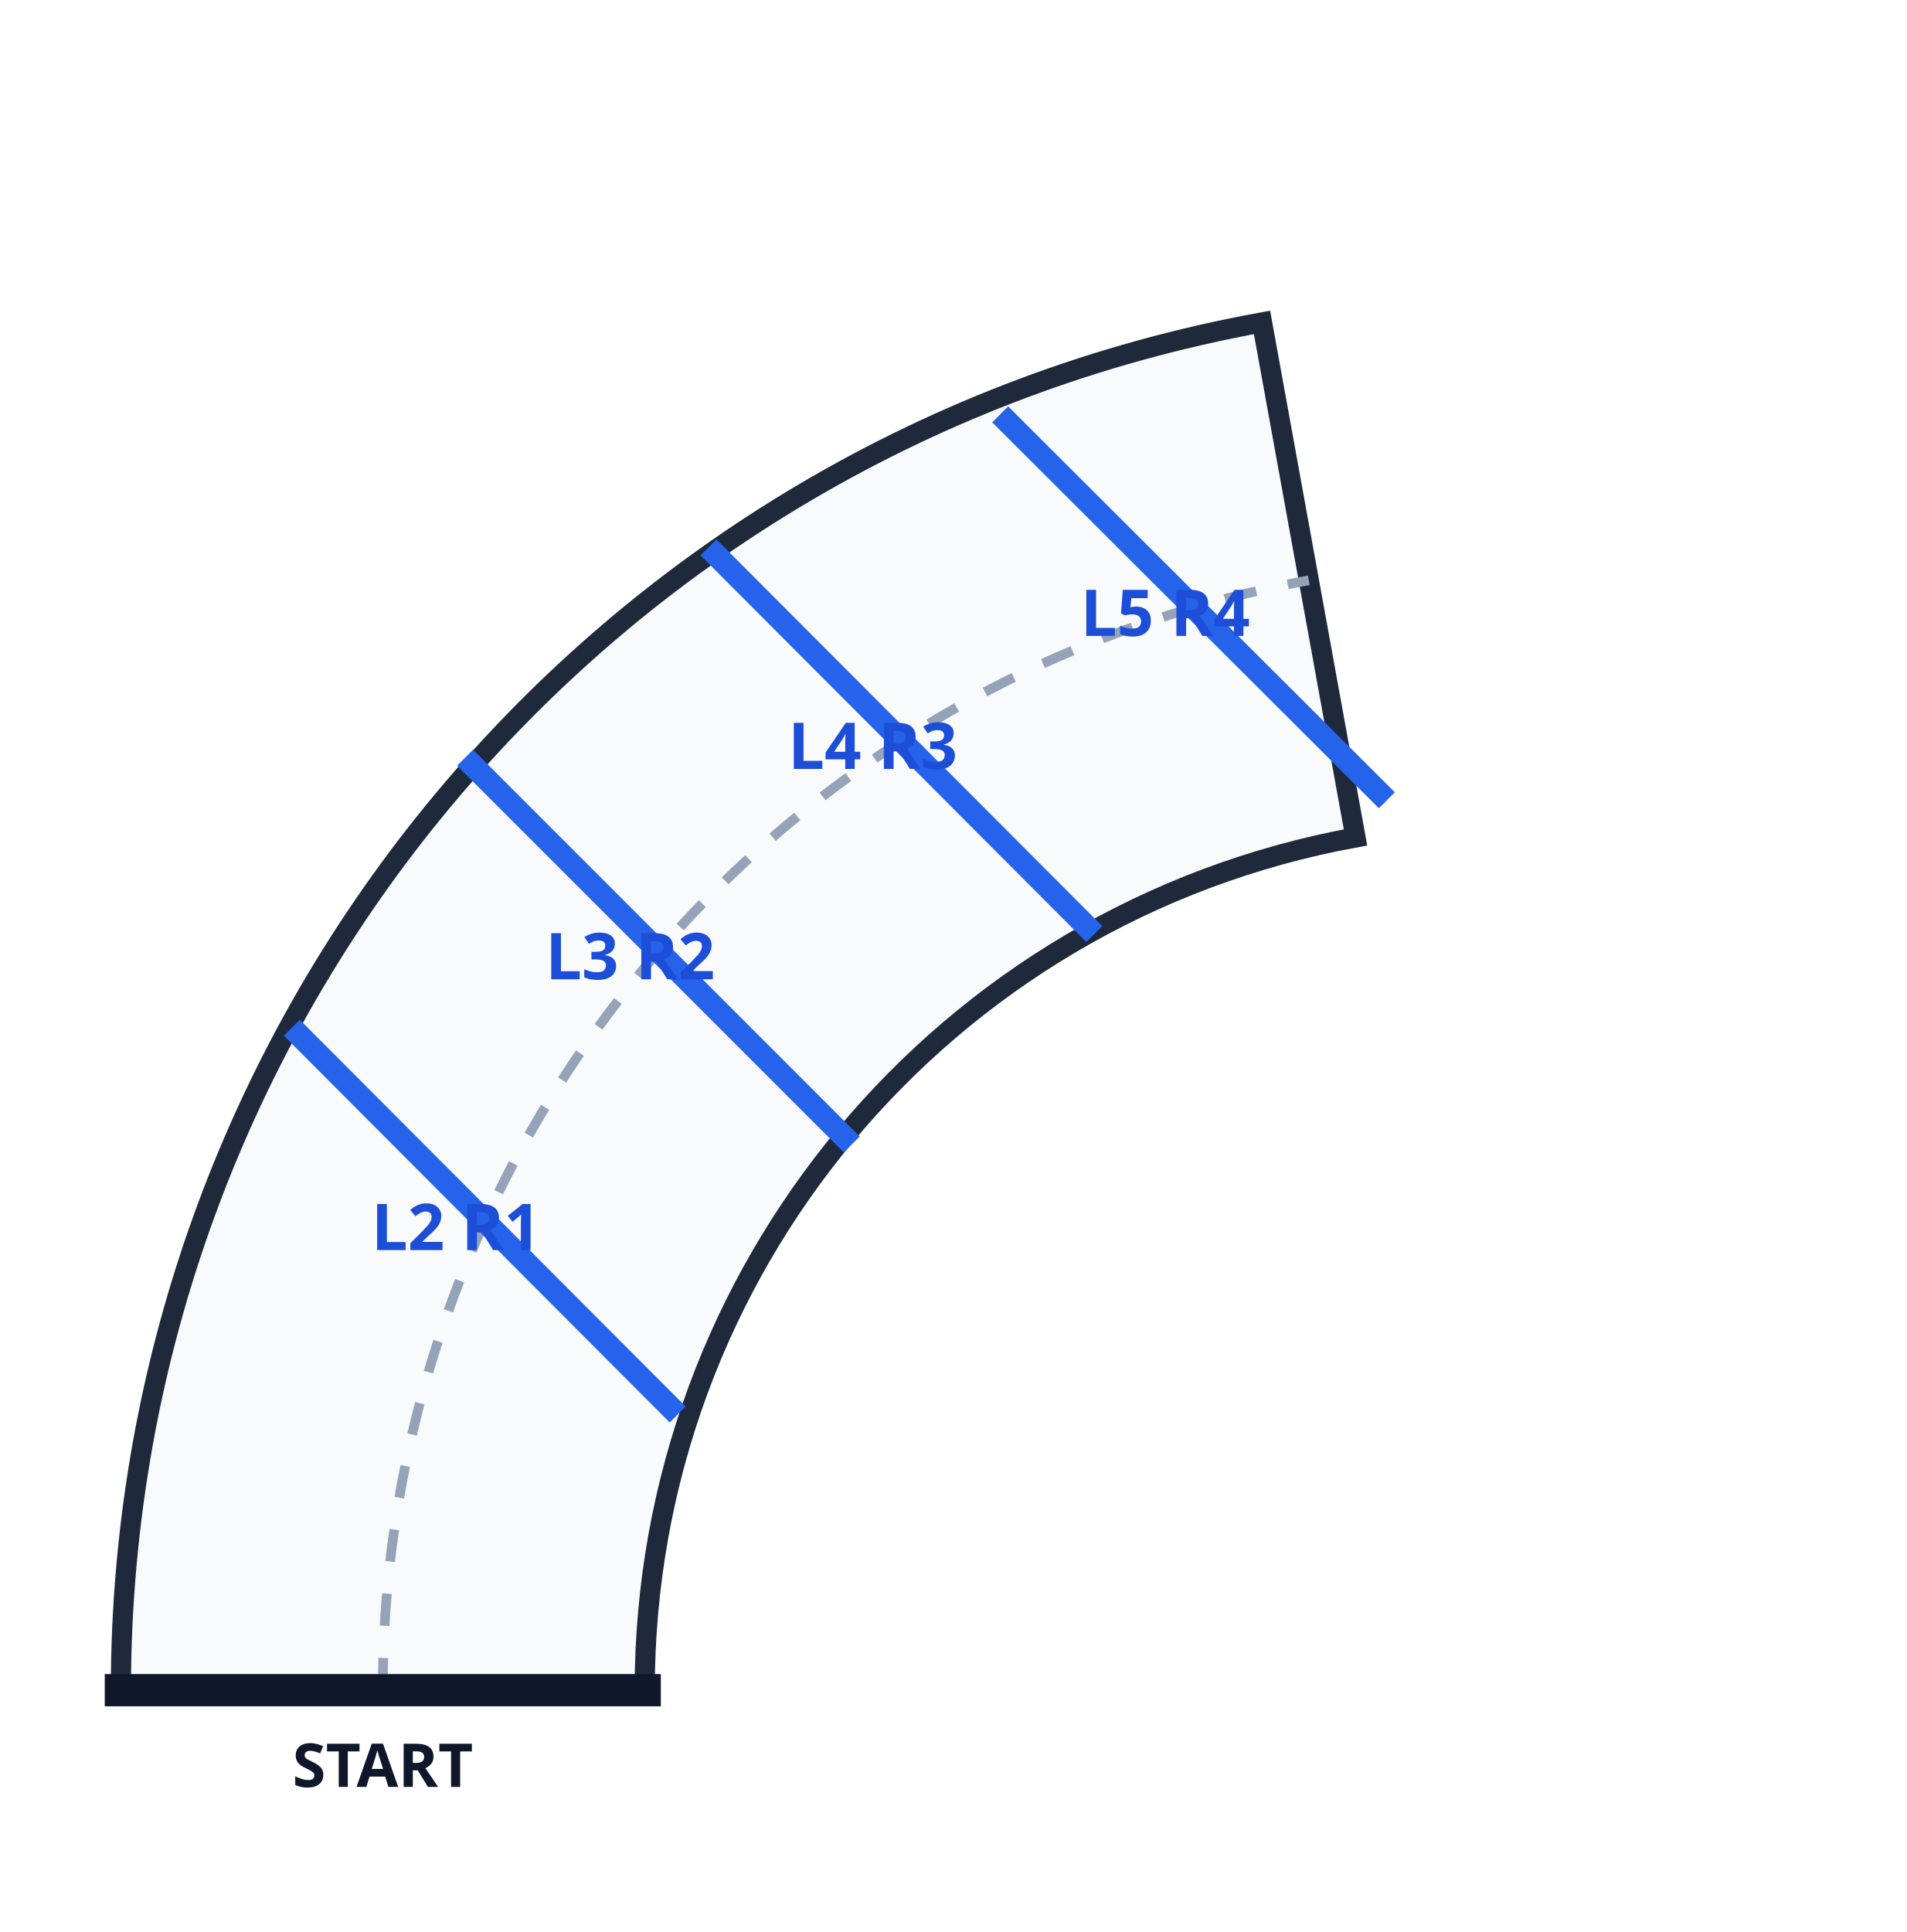
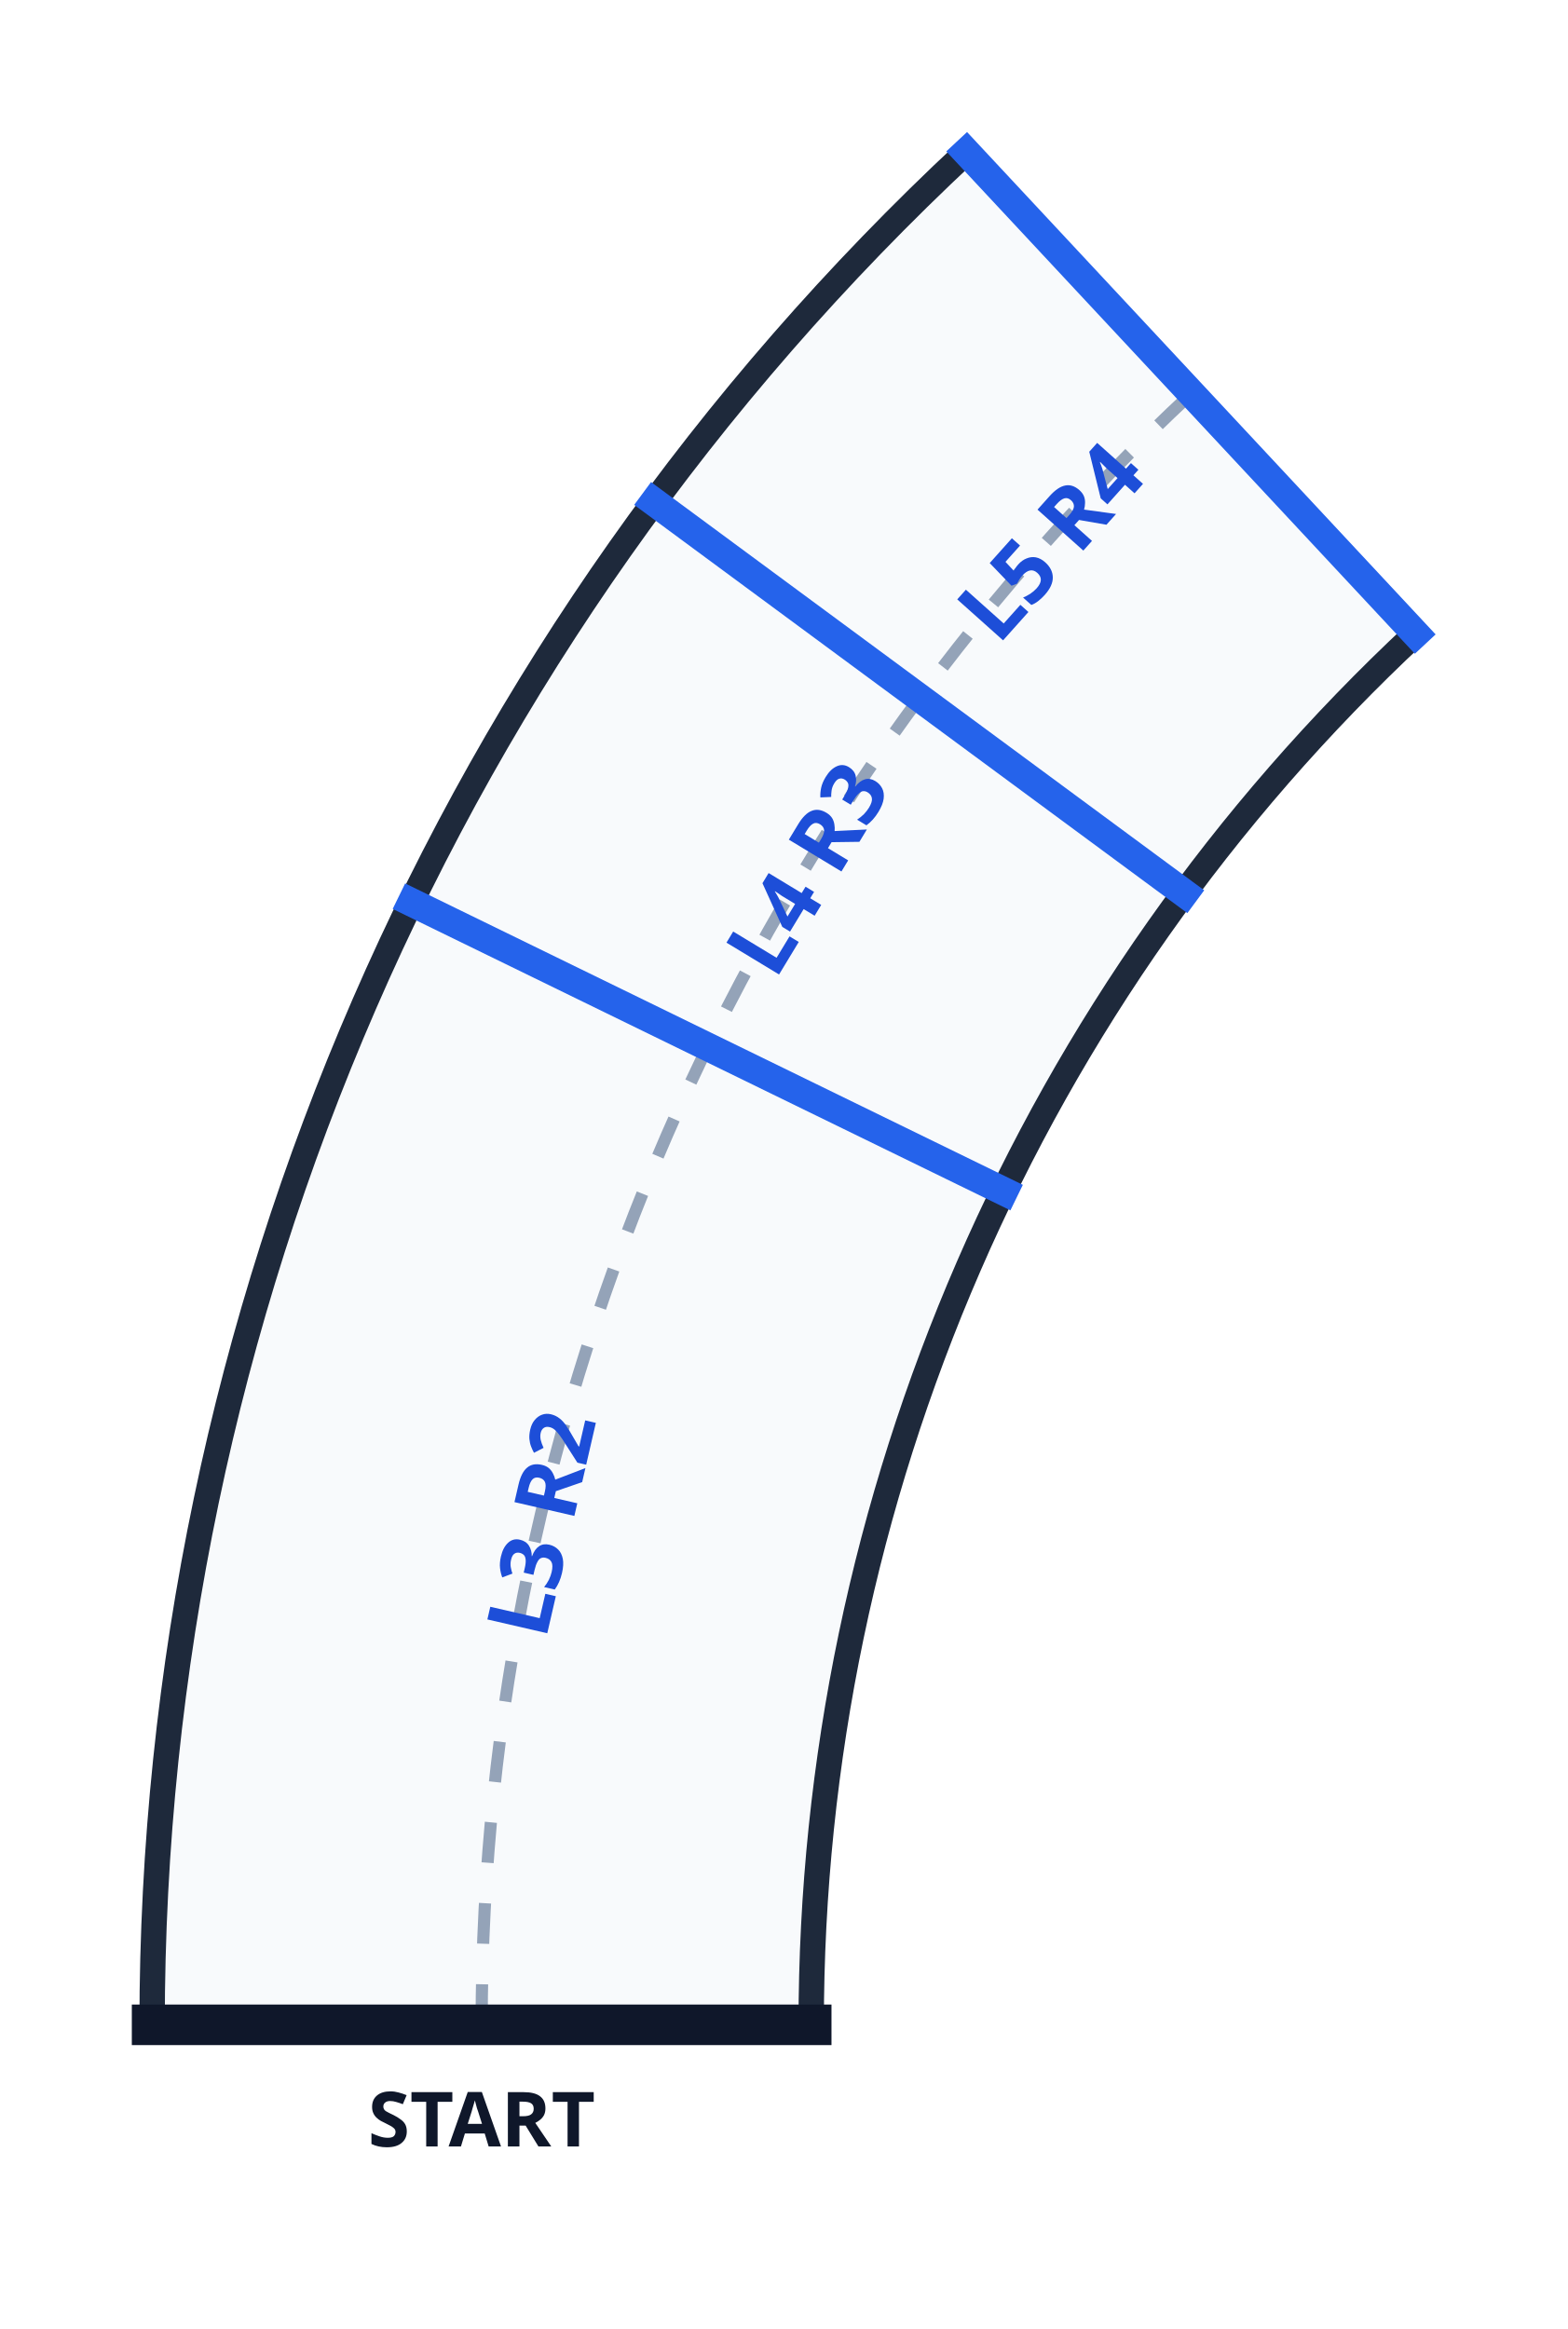
- <svg xmlns="http://www.w3.org/2000/svg" viewBox="0 0 236.6 239.7" width="236.6mm" height="239.7mm">
+ <svg xmlns="http://www.w3.org/2000/svg" viewBox="0 0 154.6 229.7" width="154.6mm" height="229.7mm">
  <defs>
    <style>
      text { user-select: none; }
    </style>
  </defs>
  <g id="template_curve_gentle">
-     <path d="M 15.0 209.7 A 172.5 172.5 0 0 1 156.6 40.0 L 168.2 103.9 A 107.5 107.5 0 0 0 80.0 209.7 Z" fill="#f8fafc" stroke="#1e293b" stroke-width="2.5" />
-     <path d="M 47.5 209.7 A 140.0 140.0 0 0 1 162.4 72.0" fill="none" stroke="#94a3b8" stroke-width="1.2" stroke-dasharray="4,4" />
-     <line x1="15.0" y1="209.7" x2="80.0" y2="209.7" stroke="#0f172a" stroke-width="4.0" stroke-linecap="square" />
-     <text x="47.5" y="221.7" font-family="sans-serif" font-size="7.5" font-weight="bold" fill="#0f172a" text-anchor="middle">START</text>
-     <line x1="37.2" y1="128.5" x2="83.1" y2="174.5" stroke="#2563eb" stroke-width="2.8" stroke-linecap="square" />
-     <text x="56.6" y="155.1" font-family="sans-serif" font-size="8" font-weight="bold" fill="#1d4ed8" text-anchor="middle">L2 R1</text>
-     <line x1="58.7" y1="95.0" x2="104.7" y2="141.0" stroke="#2563eb" stroke-width="2.8" stroke-linecap="square" />
-     <text x="78.2" y="121.5" font-family="sans-serif" font-size="8" font-weight="bold" fill="#1d4ed8" text-anchor="middle">L3 R2</text>
-     <line x1="88.9" y1="68.9" x2="134.8" y2="114.9" stroke="#2563eb" stroke-width="2.8" stroke-linecap="square" />
-     <text x="108.3" y="95.4" font-family="sans-serif" font-size="8" font-weight="bold" fill="#1d4ed8" text-anchor="middle">L4 R3</text>
-     <line x1="125.1" y1="52.4" x2="171.1" y2="98.3" stroke="#2563eb" stroke-width="2.8" stroke-linecap="square" />
-     <text x="144.6" y="78.9" font-family="sans-serif" font-size="8" font-weight="bold" fill="#1d4ed8" text-anchor="middle">L5 R4</text>
+     <path d="M 15.0 199.7 A 252.5 252.5 0 0 1 95.3 15.0 L 139.6 62.5 A 187.5 187.5 0 0 0 80.0 199.7 Z" fill="#f8fafc" stroke="#1e293b" stroke-width="2.5" />
+     <path d="M 47.5 199.7 A 220.0 220.0 0 0 1 117.5 38.8" fill="none" stroke="#94a3b8" stroke-width="1.2" stroke-dasharray="4,4" />
+     <line x1="15.0" y1="199.7" x2="80.0" y2="199.7" stroke="#0f172a" stroke-width="4.0" stroke-linecap="square" />
+     <g transform="translate(47.5, 211.7)">
+       <text x="0" y="0" font-family="sans-serif" font-size="7.5" font-weight="bold" fill="#0f172a" text-anchor="middle">START</text>
+     </g>
+     <line x1="99.0" y1="117.5" x2="40.6" y2="89.0" stroke="#2563eb" stroke-width="2.8" stroke-linecap="square" />
+     <g transform="translate(53.1, 150.2) rotate(-77.0)">
+       <text x="0" y="0" font-family="sans-serif" font-size="8.5" font-weight="bold" fill="#1d4ed8" text-anchor="middle" dominant-baseline="central">L3 R2</text>
+     </g>
+     <line x1="116.8" y1="88.1" x2="64.5" y2="49.5" stroke="#2563eb" stroke-width="2.8" stroke-linecap="square" />
+     <g transform="translate(79.4, 85.5) rotate(-58.8)">
+       <text x="0" y="0" font-family="sans-serif" font-size="8.5" font-weight="bold" fill="#1d4ed8" text-anchor="middle" dominant-baseline="central">L4 R3</text>
+     </g>
+     <line x1="139.6" y1="62.5" x2="95.3" y2="15.0" stroke="#2563eb" stroke-width="2.8" stroke-linecap="square" />
+     <g transform="translate(103.4, 53.2) rotate(-48.2)">
+       <text x="0" y="0" font-family="sans-serif" font-size="8.5" font-weight="bold" fill="#1d4ed8" text-anchor="middle" dominant-baseline="central">L5 R4</text>
+     </g>
  </g>
</svg>
